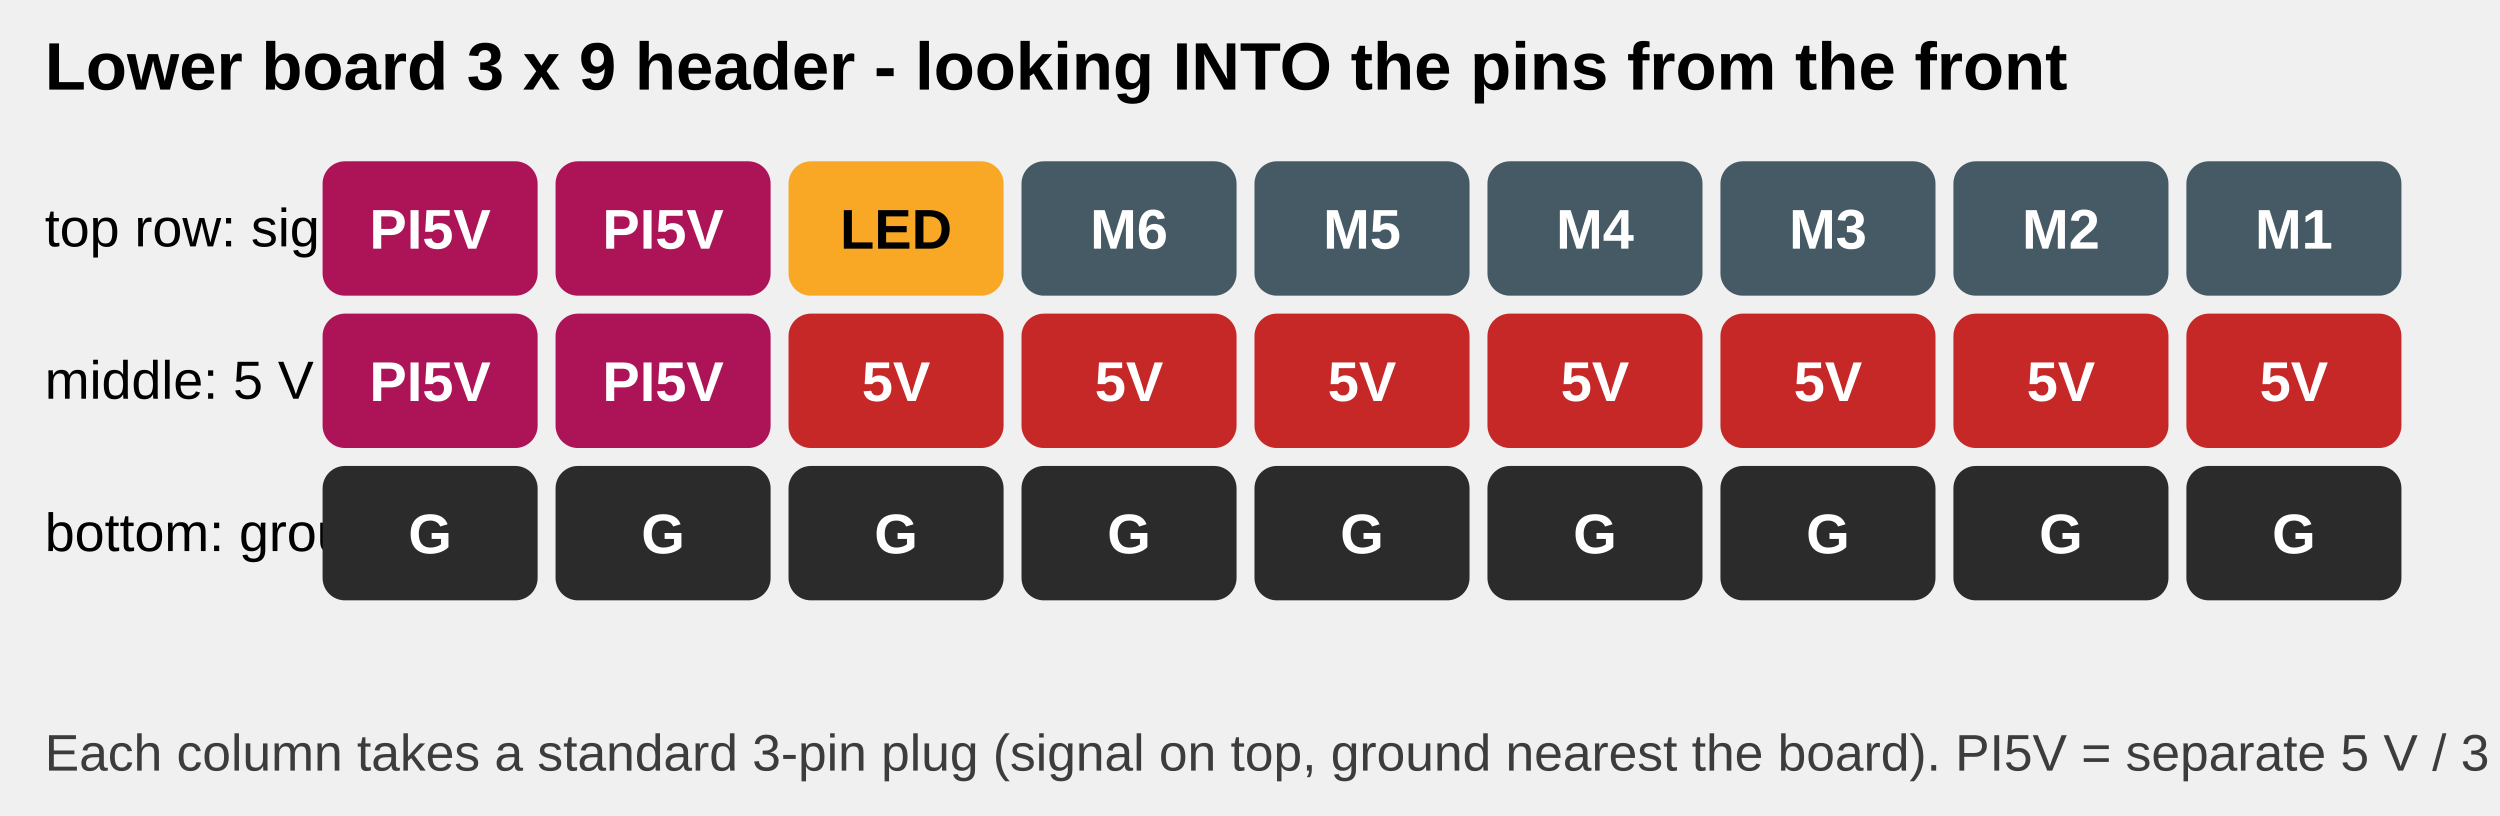
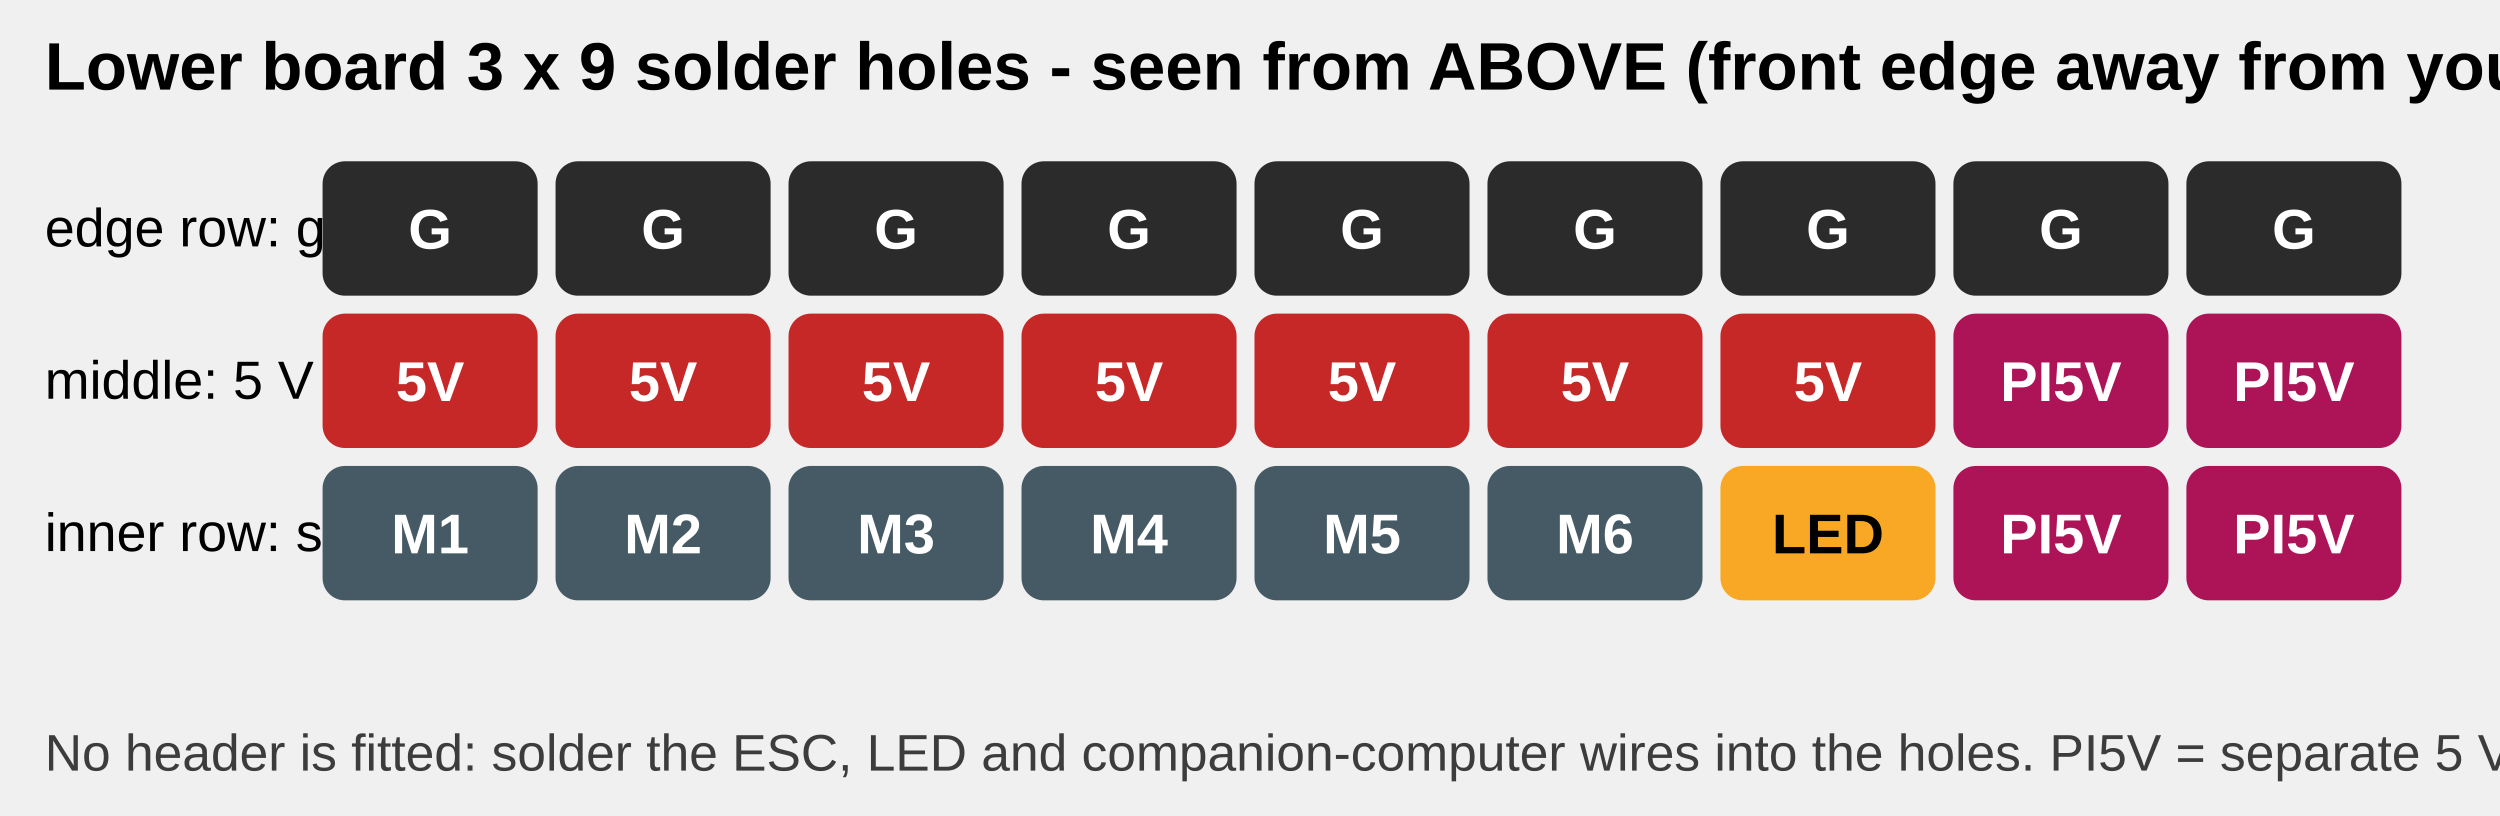
<svg xmlns="http://www.w3.org/2000/svg" viewBox="0 0 558 182" font-family="system-ui,Segoe UI,Arial,sans-serif">
-   <text x="10" y="20" font-size="15" font-weight="700" fill="currentColor">Lower board 3 x 9 header - looking INTO the pins from the front</text>
-   <text x="10" y="55.0" font-size="12" fill="currentColor">top row: signal</text>
-   <rect x="72" y="36" width="48" height="30" rx="5" fill="#ad1457" />
-   <text x="96.0" y="55.5" font-size="12.5" font-weight="600" text-anchor="middle" fill="#fff">PI5V</text>
-   <rect x="124" y="36" width="48" height="30" rx="5" fill="#ad1457" />
-   <text x="148.0" y="55.5" font-size="12.5" font-weight="600" text-anchor="middle" fill="#fff">PI5V</text>
-   <rect x="176" y="36" width="48" height="30" rx="5" fill="#f9a825" />
-   <text x="200.0" y="55.5" font-size="12.5" font-weight="600" text-anchor="middle" fill="#000">LED</text>
-   <rect x="228" y="36" width="48" height="30" rx="5" fill="#455a64" />
-   <text x="252.0" y="55.5" font-size="12.5" font-weight="600" text-anchor="middle" fill="#fff">M6</text>
-   <rect x="280" y="36" width="48" height="30" rx="5" fill="#455a64" />
-   <text x="304.0" y="55.5" font-size="12.5" font-weight="600" text-anchor="middle" fill="#fff">M5</text>
-   <rect x="332" y="36" width="48" height="30" rx="5" fill="#455a64" />
-   <text x="356.0" y="55.5" font-size="12.5" font-weight="600" text-anchor="middle" fill="#fff">M4</text>
-   <rect x="384" y="36" width="48" height="30" rx="5" fill="#455a64" />
-   <text x="408.0" y="55.5" font-size="12.5" font-weight="600" text-anchor="middle" fill="#fff">M3</text>
-   <rect x="436" y="36" width="48" height="30" rx="5" fill="#455a64" />
-   <text x="460.0" y="55.5" font-size="12.5" font-weight="600" text-anchor="middle" fill="#fff">M2</text>
-   <rect x="488" y="36" width="48" height="30" rx="5" fill="#455a64" />
-   <text x="512.0" y="55.5" font-size="12.5" font-weight="600" text-anchor="middle" fill="#fff">M1</text>
+   <text x="10" y="20" font-size="15" font-weight="700" fill="currentColor">Lower board 3 x 9 solder holes - seen from ABOVE (front edge away from you)</text>
+   <text x="10" y="55.0" font-size="12" fill="currentColor">edge row: ground</text>
+   <rect x="72" y="36" width="48" height="30" rx="5" fill="#2b2b2b" />
+   <text x="96.0" y="55.5" font-size="12.5" font-weight="600" text-anchor="middle" fill="#fff">G</text>
+   <rect x="124" y="36" width="48" height="30" rx="5" fill="#2b2b2b" />
+   <text x="148.0" y="55.5" font-size="12.5" font-weight="600" text-anchor="middle" fill="#fff">G</text>
+   <rect x="176" y="36" width="48" height="30" rx="5" fill="#2b2b2b" />
+   <text x="200.0" y="55.5" font-size="12.5" font-weight="600" text-anchor="middle" fill="#fff">G</text>
+   <rect x="228" y="36" width="48" height="30" rx="5" fill="#2b2b2b" />
+   <text x="252.0" y="55.5" font-size="12.5" font-weight="600" text-anchor="middle" fill="#fff">G</text>
+   <rect x="280" y="36" width="48" height="30" rx="5" fill="#2b2b2b" />
+   <text x="304.0" y="55.5" font-size="12.5" font-weight="600" text-anchor="middle" fill="#fff">G</text>
+   <rect x="332" y="36" width="48" height="30" rx="5" fill="#2b2b2b" />
+   <text x="356.0" y="55.5" font-size="12.5" font-weight="600" text-anchor="middle" fill="#fff">G</text>
+   <rect x="384" y="36" width="48" height="30" rx="5" fill="#2b2b2b" />
+   <text x="408.0" y="55.5" font-size="12.5" font-weight="600" text-anchor="middle" fill="#fff">G</text>
+   <rect x="436" y="36" width="48" height="30" rx="5" fill="#2b2b2b" />
+   <text x="460.0" y="55.5" font-size="12.5" font-weight="600" text-anchor="middle" fill="#fff">G</text>
+   <rect x="488" y="36" width="48" height="30" rx="5" fill="#2b2b2b" />
+   <text x="512.0" y="55.5" font-size="12.5" font-weight="600" text-anchor="middle" fill="#fff">G</text>
  <text x="10" y="89.0" font-size="12" fill="currentColor">middle: 5 V</text>
-   <rect x="72" y="70" width="48" height="30" rx="5" fill="#ad1457" />
-   <text x="96.0" y="89.5" font-size="12.5" font-weight="600" text-anchor="middle" fill="#fff">PI5V</text>
-   <rect x="124" y="70" width="48" height="30" rx="5" fill="#ad1457" />
-   <text x="148.0" y="89.5" font-size="12.5" font-weight="600" text-anchor="middle" fill="#fff">PI5V</text>
+   <rect x="72" y="70" width="48" height="30" rx="5" fill="#c62828" />
+   <text x="96.0" y="89.5" font-size="12.5" font-weight="600" text-anchor="middle" fill="#fff">5V</text>
+   <rect x="124" y="70" width="48" height="30" rx="5" fill="#c62828" />
+   <text x="148.0" y="89.5" font-size="12.5" font-weight="600" text-anchor="middle" fill="#fff">5V</text>
  <rect x="176" y="70" width="48" height="30" rx="5" fill="#c62828" />
  <text x="200.0" y="89.5" font-size="12.5" font-weight="600" text-anchor="middle" fill="#fff">5V</text>
  <rect x="228" y="70" width="48" height="30" rx="5" fill="#c62828" />
  <text x="252.0" y="89.5" font-size="12.5" font-weight="600" text-anchor="middle" fill="#fff">5V</text>
  <rect x="280" y="70" width="48" height="30" rx="5" fill="#c62828" />
  <text x="304.0" y="89.5" font-size="12.5" font-weight="600" text-anchor="middle" fill="#fff">5V</text>
  <rect x="332" y="70" width="48" height="30" rx="5" fill="#c62828" />
  <text x="356.0" y="89.5" font-size="12.5" font-weight="600" text-anchor="middle" fill="#fff">5V</text>
  <rect x="384" y="70" width="48" height="30" rx="5" fill="#c62828" />
  <text x="408.0" y="89.5" font-size="12.5" font-weight="600" text-anchor="middle" fill="#fff">5V</text>
-   <rect x="436" y="70" width="48" height="30" rx="5" fill="#c62828" />
-   <text x="460.0" y="89.5" font-size="12.5" font-weight="600" text-anchor="middle" fill="#fff">5V</text>
-   <rect x="488" y="70" width="48" height="30" rx="5" fill="#c62828" />
-   <text x="512.0" y="89.5" font-size="12.5" font-weight="600" text-anchor="middle" fill="#fff">5V</text>
-   <text x="10" y="123.0" font-size="12" fill="currentColor">bottom: ground</text>
-   <rect x="72" y="104" width="48" height="30" rx="5" fill="#2b2b2b" />
-   <text x="96.0" y="123.5" font-size="12.5" font-weight="600" text-anchor="middle" fill="#fff">G</text>
-   <rect x="124" y="104" width="48" height="30" rx="5" fill="#2b2b2b" />
-   <text x="148.0" y="123.5" font-size="12.5" font-weight="600" text-anchor="middle" fill="#fff">G</text>
-   <rect x="176" y="104" width="48" height="30" rx="5" fill="#2b2b2b" />
-   <text x="200.0" y="123.5" font-size="12.5" font-weight="600" text-anchor="middle" fill="#fff">G</text>
-   <rect x="228" y="104" width="48" height="30" rx="5" fill="#2b2b2b" />
-   <text x="252.0" y="123.5" font-size="12.5" font-weight="600" text-anchor="middle" fill="#fff">G</text>
-   <rect x="280" y="104" width="48" height="30" rx="5" fill="#2b2b2b" />
-   <text x="304.0" y="123.5" font-size="12.5" font-weight="600" text-anchor="middle" fill="#fff">G</text>
-   <rect x="332" y="104" width="48" height="30" rx="5" fill="#2b2b2b" />
-   <text x="356.0" y="123.5" font-size="12.5" font-weight="600" text-anchor="middle" fill="#fff">G</text>
-   <rect x="384" y="104" width="48" height="30" rx="5" fill="#2b2b2b" />
-   <text x="408.0" y="123.5" font-size="12.5" font-weight="600" text-anchor="middle" fill="#fff">G</text>
-   <rect x="436" y="104" width="48" height="30" rx="5" fill="#2b2b2b" />
-   <text x="460.0" y="123.5" font-size="12.5" font-weight="600" text-anchor="middle" fill="#fff">G</text>
-   <rect x="488" y="104" width="48" height="30" rx="5" fill="#2b2b2b" />
-   <text x="512.0" y="123.5" font-size="12.5" font-weight="600" text-anchor="middle" fill="#fff">G</text>
-   <text x="10" y="172" font-size="11.5" fill="currentColor" opacity="0.75">Each column takes a standard 3-pin plug (signal on top, ground nearest the board).  PI5V = separate 5 V / 3 A.</text>
+   <rect x="436" y="70" width="48" height="30" rx="5" fill="#ad1457" />
+   <text x="460.0" y="89.5" font-size="12.5" font-weight="600" text-anchor="middle" fill="#fff">PI5V</text>
+   <rect x="488" y="70" width="48" height="30" rx="5" fill="#ad1457" />
+   <text x="512.0" y="89.5" font-size="12.5" font-weight="600" text-anchor="middle" fill="#fff">PI5V</text>
+   <text x="10" y="123.0" font-size="12" fill="currentColor">inner row: signal</text>
+   <rect x="72" y="104" width="48" height="30" rx="5" fill="#455a64" />
+   <text x="96.0" y="123.5" font-size="12.5" font-weight="600" text-anchor="middle" fill="#fff">M1</text>
+   <rect x="124" y="104" width="48" height="30" rx="5" fill="#455a64" />
+   <text x="148.0" y="123.5" font-size="12.5" font-weight="600" text-anchor="middle" fill="#fff">M2</text>
+   <rect x="176" y="104" width="48" height="30" rx="5" fill="#455a64" />
+   <text x="200.0" y="123.5" font-size="12.5" font-weight="600" text-anchor="middle" fill="#fff">M3</text>
+   <rect x="228" y="104" width="48" height="30" rx="5" fill="#455a64" />
+   <text x="252.0" y="123.5" font-size="12.5" font-weight="600" text-anchor="middle" fill="#fff">M4</text>
+   <rect x="280" y="104" width="48" height="30" rx="5" fill="#455a64" />
+   <text x="304.0" y="123.5" font-size="12.5" font-weight="600" text-anchor="middle" fill="#fff">M5</text>
+   <rect x="332" y="104" width="48" height="30" rx="5" fill="#455a64" />
+   <text x="356.0" y="123.5" font-size="12.5" font-weight="600" text-anchor="middle" fill="#fff">M6</text>
+   <rect x="384" y="104" width="48" height="30" rx="5" fill="#f9a825" />
+   <text x="408.0" y="123.5" font-size="12.5" font-weight="600" text-anchor="middle" fill="#000">LED</text>
+   <rect x="436" y="104" width="48" height="30" rx="5" fill="#ad1457" />
+   <text x="460.0" y="123.5" font-size="12.5" font-weight="600" text-anchor="middle" fill="#fff">PI5V</text>
+   <rect x="488" y="104" width="48" height="30" rx="5" fill="#ad1457" />
+   <text x="512.0" y="123.5" font-size="12.5" font-weight="600" text-anchor="middle" fill="#fff">PI5V</text>
+   <text x="10" y="172" font-size="11.5" fill="currentColor" opacity="0.75">No header is fitted: solder the ESC, LED and companion-computer wires into the holes.  PI5V = separate 5 V / 3 A.</text>
</svg>
